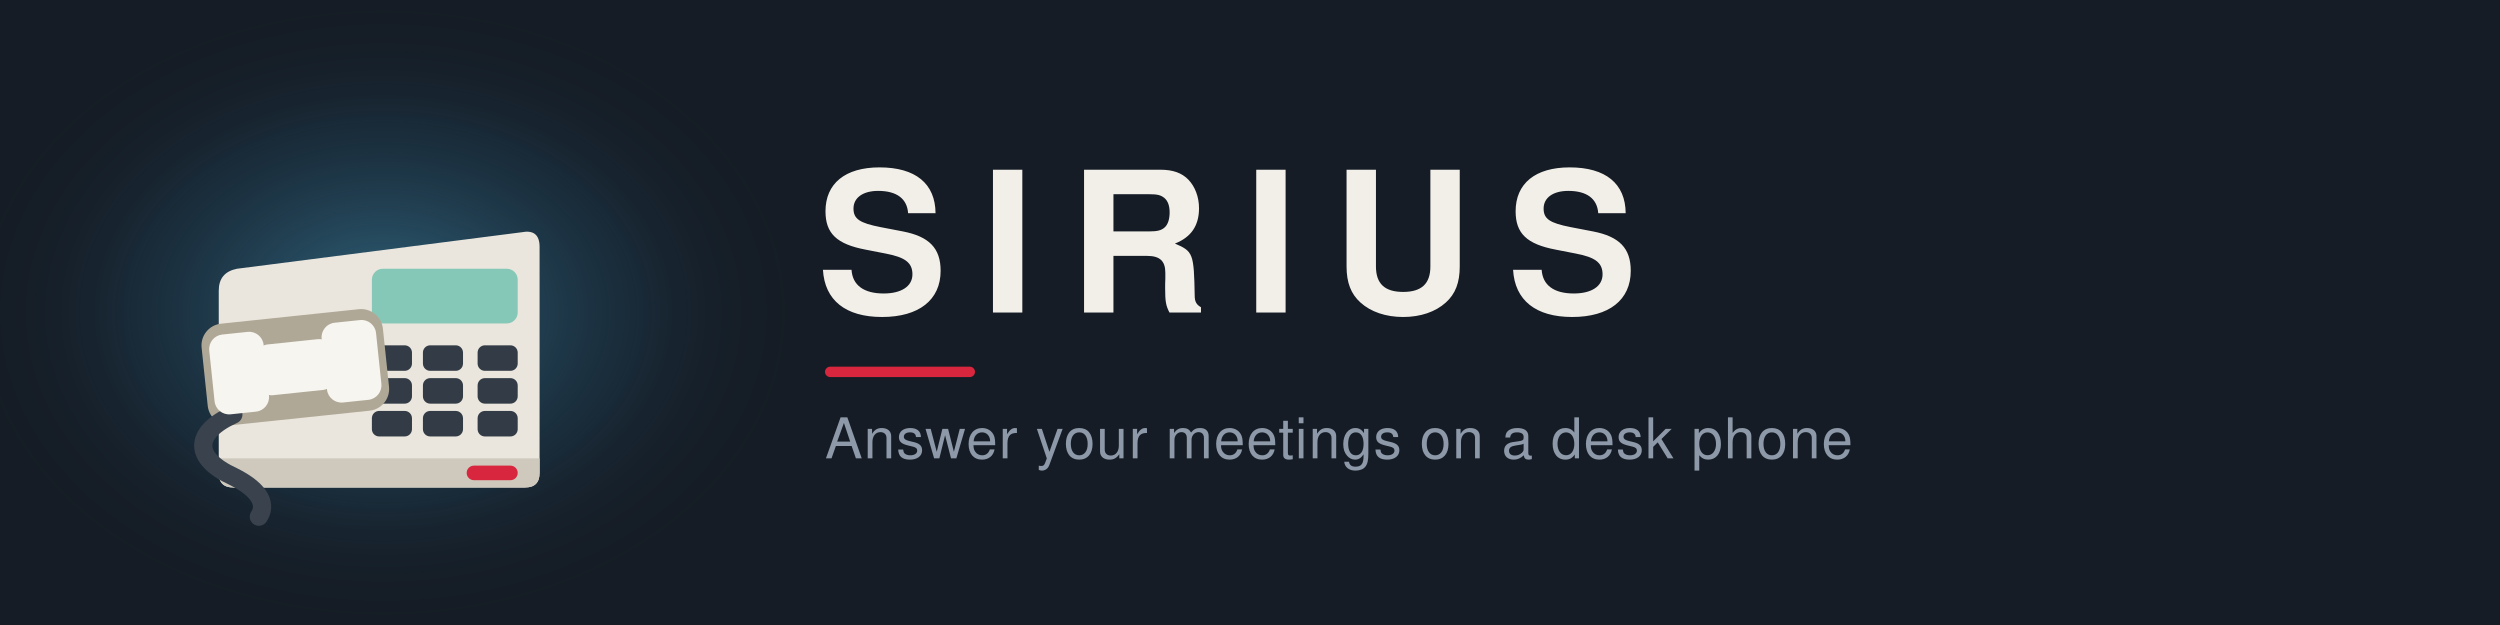
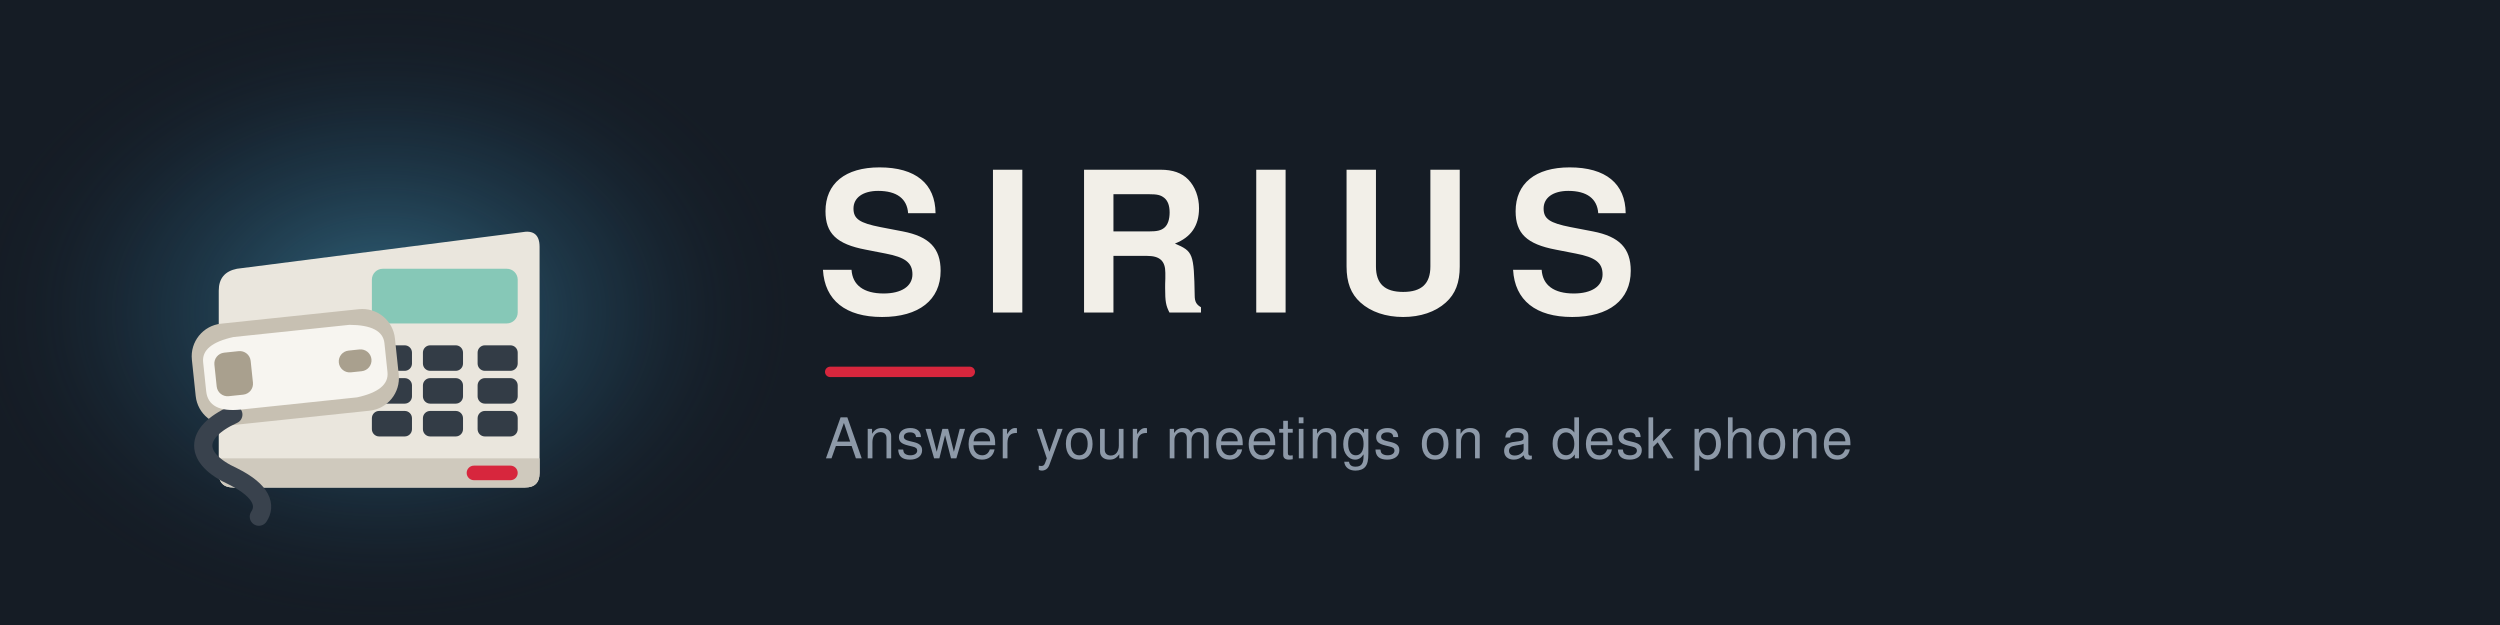
<svg xmlns="http://www.w3.org/2000/svg" viewBox="0 0 1200 300" width="1200" height="300" role="img" aria-label="Sirius: answer your meetings on a desk phone">
  <defs>
    <radialGradient id="halo" cx="50%" cy="50%" r="50%">
      <stop offset="0%" stop-color="#4aa3c7" stop-opacity="0.55" />
      <stop offset="60%" stop-color="#2d6f93" stop-opacity="0.18" />
      <stop offset="100%" stop-color="#151c25" stop-opacity="0" />
    </radialGradient>
  </defs>
  <rect width="1200" height="300" fill="#151c25" />
  <ellipse cx="184" cy="150" rx="200" ry="150" fill="url(#halo)" />
  <g transform="translate(70,38) scale(1.75)">
    <path d="M20 58 Q20 53 25 52 L103 42 Q108 41 108 46 L108 108 Q108 112 104 112 L24 112 Q20 112 20 108 Z" fill="#eae6dd" />
    <path d="M20 104 L108 104 L108 108 Q108 112 104 112 L24 112 Q20 112 20 108 Z" fill="#cfc9bd" />
    <rect x="62" y="52" width="40" height="15" rx="3" fill="#86c8b7" />
    <g fill="#333c46">
      <rect x="62" y="73" width="11" height="7" rx="2" />
      <rect x="76" y="73" width="11" height="7" rx="2" />
      <rect x="91" y="73" width="11" height="7" rx="2" />
      <rect x="62" y="82" width="11" height="7" rx="2" />
      <rect x="76" y="82" width="11" height="7" rx="2" />
      <rect x="91" y="82" width="11" height="7" rx="2" />
      <rect x="62" y="91" width="11" height="7" rx="2" />
      <rect x="76" y="91" width="11" height="7" rx="2" />
      <rect x="91" y="91" width="11" height="7" rx="2" />
    </g>
    <rect x="88" y="106" width="14" height="4" rx="2" fill="#d7263d" />
-     <rect transform="rotate(-6 41 79)" x="16" y="65" width="50" height="28" rx="6" fill="#b0a897" />
+     <rect transform="rotate(-6 41 79)" x="13" y="65" width="56" height="28" rx="9" fill="#c7c0b2" />
    <path d="M24 92 c-11 5 -11 12 0 17 c8 4 9 8 7 11" fill="none" stroke="#39424d" stroke-width="5" stroke-linecap="round" />
-     <g transform="rotate(-6 41 79)" fill="#f7f5f0">
-       <rect x="18" y="68" width="15" height="22" rx="4" />
-       <rect x="31" y="72" width="20" height="14" rx="3" />
-       <rect x="49" y="68" width="15" height="22" rx="4" />
+     <g transform="rotate(-6 41 79)">
+       <path d="M25 69 H57 Q66 70 66 75 V83 Q66 88 57 89 H25 Q16 89 16 83 V75 Q16 70 25 69 Z" fill="#f7f5f0" />
+       <rect x="19" y="73" width="10" height="12" rx="3" fill="#a9a08e" />
+       <rect x="53" y="76" width="9" height="6" rx="3" fill="#a9a08e" />
    </g>
  </g>
  <g font-family="'Helvetica Neue', Helvetica, Arial, sans-serif">
    <text x="392" y="150" fill="#f2efe8" font-size="94" font-weight="600" letter-spacing="16">SIRIUS</text>
    <rect x="396" y="176" width="72" height="5" rx="2.5" fill="#d7263d" />
    <text x="396" y="220" fill="#8d99a8" font-size="27" letter-spacing="0.6">Answer your meetings on a desk phone</text>
  </g>
</svg>
